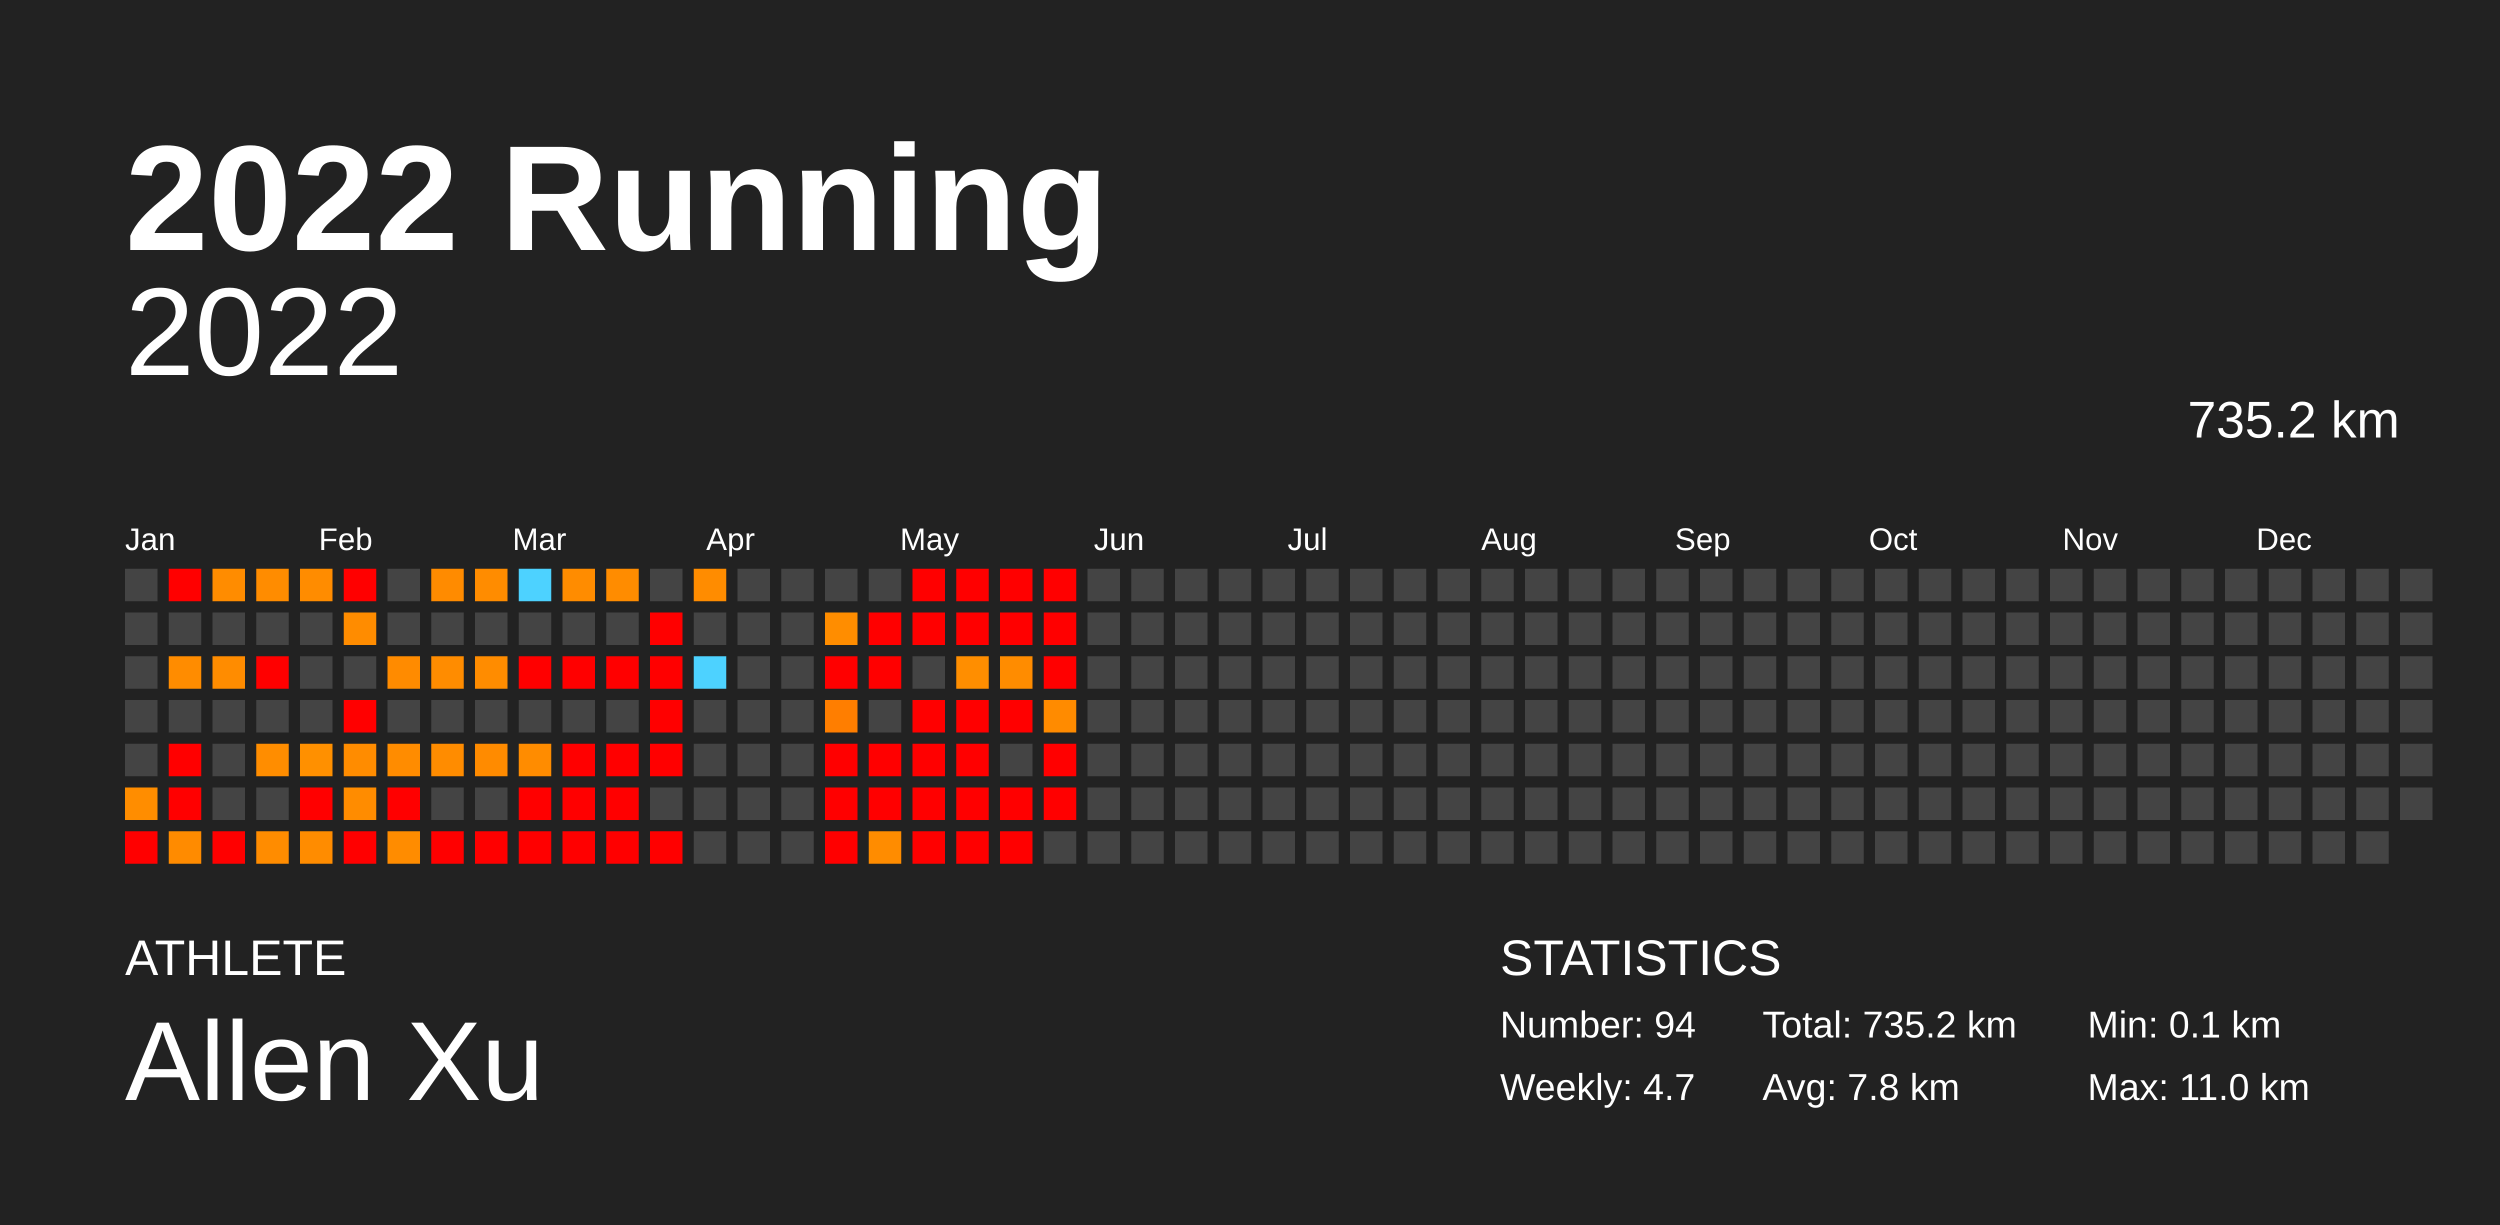
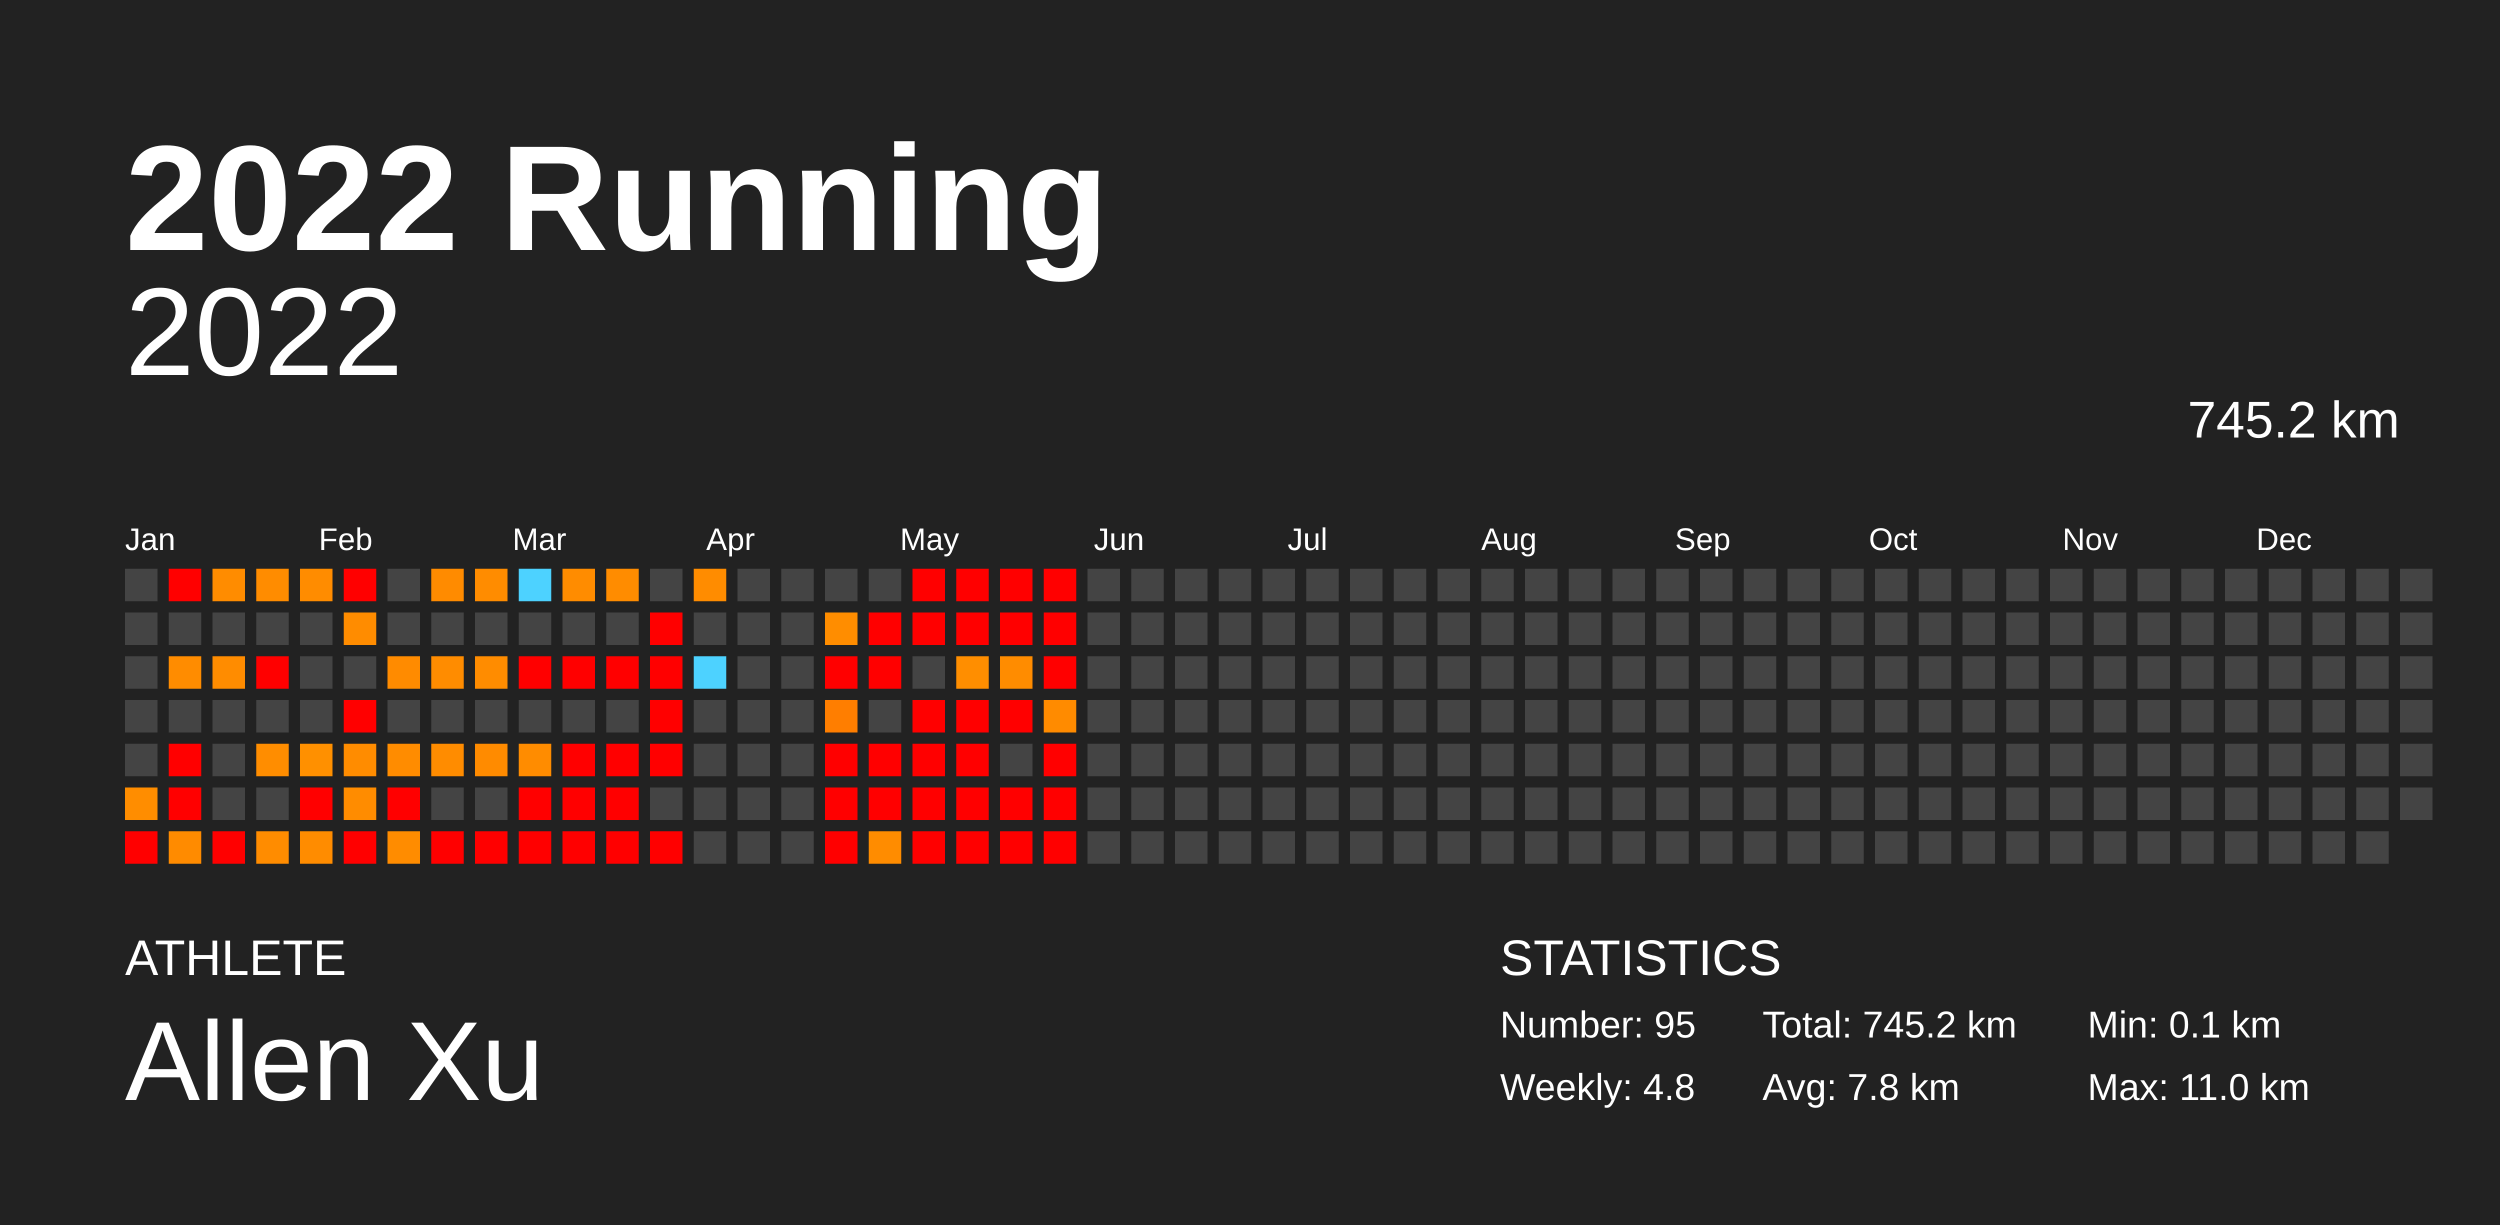
<svg xmlns="http://www.w3.org/2000/svg" baseProfile="full" height="98mm" version="1.1" viewBox="0,0,200,98" width="200mm">
  <defs />
  <rect fill="#222222" height="98" width="200" x="0" y="0" />
  <text fill="#FFFFFF" style="font-size:12px; font-family:Arial; font-weight:bold;" x="10" y="20">2022 Running</text>
  <text fill="#FFFFFF" style="font-size:4px; font-family:Arial" x="10" y="78">ATHLETE</text>
  <text fill="#FFFFFF" style="font-size:9px; font-family:Arial" x="10" y="88">Allen Xu</text>
  <text fill="#FFFFFF" style="font-size:4px; font-family:Arial" x="120" y="78">STATISTICS</text>
-   <text fill="#FFFFFF" style="font-size:3px; font-family:Arial" x="120" y="83">Number: 94</text>
-   <text fill="#FFFFFF" style="font-size:3px; font-family:Arial" x="120" y="88">Weekly: 4.7</text>
-   <text fill="#FFFFFF" style="font-size:3px; font-family:Arial" x="141" y="83">Total: 735.2 km</text>
+   <text fill="#FFFFFF" style="font-size:3px; font-family:Arial" x="120" y="83">Number: 95</text>
+   <text fill="#FFFFFF" style="font-size:3px; font-family:Arial" x="120" y="88">Weekly: 4.8</text>
+   <text fill="#FFFFFF" style="font-size:3px; font-family:Arial" x="141" y="83">Total: 745.2 km</text>
  <text fill="#FFFFFF" style="font-size:3px; font-family:Arial" x="141" y="88">Avg: 7.8 km</text>
  <text fill="#FFFFFF" style="font-size:3px; font-family:Arial" x="167" y="83">Min: 0.1 km</text>
  <text fill="#FFFFFF" style="font-size:3px; font-family:Arial" x="167" y="88">Max: 11.0 km</text>
  <text alignment-baseline="hanging" fill="#FFFFFF" style="font-size:10.0px; font-family:Arial;" x="10" y="30">2022</text>
-   <text alignment-baseline="hanging" fill="#FFFFFF" style="font-size:4.125px; font-family:Arial;" x="175" y="35">735.2 km</text>
+   <text alignment-baseline="hanging" fill="#FFFFFF" style="font-size:4.125px; font-family:Arial;" x="175" y="35">745.2 km</text>
  <text fill="#FFFFFF" style="font-size:2.5px; font-family:Arial" x="10.0" y="44">Jan</text>
  <text fill="#FFFFFF" style="font-size:2.5px; font-family:Arial" x="25.5" y="44">Feb</text>
  <text fill="#FFFFFF" style="font-size:2.5px; font-family:Arial" x="41.0" y="44">Mar</text>
  <text fill="#FFFFFF" style="font-size:2.5px; font-family:Arial" x="56.5" y="44">Apr</text>
  <text fill="#FFFFFF" style="font-size:2.5px; font-family:Arial" x="72.0" y="44">May</text>
  <text fill="#FFFFFF" style="font-size:2.5px; font-family:Arial" x="87.5" y="44">Jun</text>
  <text fill="#FFFFFF" style="font-size:2.5px; font-family:Arial" x="103.0" y="44">Jul</text>
  <text fill="#FFFFFF" style="font-size:2.5px; font-family:Arial" x="118.5" y="44">Aug</text>
  <text fill="#FFFFFF" style="font-size:2.5px; font-family:Arial" x="134.0" y="44">Sep</text>
  <text fill="#FFFFFF" style="font-size:2.5px; font-family:Arial" x="149.5" y="44">Oct</text>
  <text fill="#FFFFFF" style="font-size:2.5px; font-family:Arial" x="165.0" y="44">Nov</text>
  <text fill="#FFFFFF" style="font-size:2.5px; font-family:Arial" x="180.5" y="44">Dec</text>
  <rect fill="#444444" height="2.6" width="2.6" x="10.0" y="45.5" />
  <rect fill="#444444" height="2.6" width="2.6" x="10.0" y="49.0" />
  <rect fill="#444444" height="2.6" width="2.6" x="10.0" y="52.5" />
  <rect fill="#444444" height="2.6" width="2.6" x="10.0" y="56.0" />
  <rect fill="#444444" height="2.6" width="2.6" x="10.0" y="59.5" />
  <rect fill="#ff8d00" height="2.6" width="2.6" x="10.0" y="63.0" />
  <rect fill="red" height="2.6" width="2.6" x="10.0" y="66.5" />
  <rect fill="red" height="2.6" width="2.6" x="13.5" y="45.5" />
  <rect fill="#444444" height="2.6" width="2.6" x="13.5" y="49.0" />
  <rect fill="#ff8c00" height="2.6" width="2.6" x="13.5" y="52.5" />
  <rect fill="#444444" height="2.6" width="2.6" x="13.5" y="56.0" />
  <rect fill="red" height="2.6" width="2.6" x="13.5" y="59.5" />
  <rect fill="red" height="2.6" width="2.6" x="13.5" y="63.0" />
  <rect fill="#ff8b00" height="2.6" width="2.6" x="13.5" y="66.5" />
  <rect fill="#ff8c00" height="2.6" width="2.6" x="17.0" y="45.5" />
  <rect fill="#444444" height="2.6" width="2.6" x="17.0" y="49.0" />
  <rect fill="#ff8c00" height="2.6" width="2.6" x="17.0" y="52.5" />
  <rect fill="#444444" height="2.6" width="2.6" x="17.0" y="56.0" />
  <rect fill="#444444" height="2.6" width="2.6" x="17.0" y="59.5" />
  <rect fill="#444444" height="2.6" width="2.6" x="17.0" y="63.0" />
  <rect fill="red" height="2.6" width="2.6" x="17.0" y="66.5" />
  <rect fill="#ff8c00" height="2.6" width="2.6" x="20.5" y="45.5" />
  <rect fill="#444444" height="2.6" width="2.6" x="20.5" y="49.0" />
  <rect fill="red" height="2.6" width="2.6" x="20.5" y="52.5" />
  <rect fill="#444444" height="2.6" width="2.6" x="20.5" y="56.0" />
  <rect fill="#ff8d00" height="2.6" width="2.6" x="20.5" y="59.5" />
  <rect fill="#444444" height="2.6" width="2.6" x="20.5" y="63.0" />
  <rect fill="#ff8c00" height="2.6" width="2.6" x="20.5" y="66.5" />
  <rect fill="#ff8c00" height="2.6" width="2.6" x="24.0" y="45.5" />
  <rect fill="#444444" height="2.6" width="2.6" x="24.0" y="49.0" />
  <rect fill="#444444" height="2.6" width="2.6" x="24.0" y="52.5" />
  <rect fill="#444444" height="2.6" width="2.6" x="24.0" y="56.0" />
  <rect fill="#ff9000" height="2.6" width="2.6" x="24.0" y="59.5" />
  <rect fill="red" height="2.6" width="2.6" x="24.0" y="63.0" />
  <rect fill="#ff8c00" height="2.6" width="2.6" x="24.0" y="66.5" />
  <rect fill="red" height="2.6" width="2.6" x="27.5" y="45.5" />
  <rect fill="#ff8c00" height="2.6" width="2.6" x="27.5" y="49.0" />
  <rect fill="#444444" height="2.6" width="2.6" x="27.5" y="52.5" />
  <rect fill="red" height="2.6" width="2.6" x="27.5" y="56.0" />
  <rect fill="#ff8c00" height="2.6" width="2.6" x="27.5" y="59.5" />
  <rect fill="#ff8c00" height="2.6" width="2.6" x="27.5" y="63.0" />
  <rect fill="red" height="2.6" width="2.6" x="27.5" y="66.5" />
  <rect fill="#444444" height="2.6" width="2.6" x="31.0" y="45.5" />
  <rect fill="#444444" height="2.6" width="2.6" x="31.0" y="49.0" />
  <rect fill="#ff8b00" height="2.6" width="2.6" x="31.0" y="52.5" />
  <rect fill="#444444" height="2.6" width="2.6" x="31.0" y="56.0" />
  <rect fill="#ff8c00" height="2.6" width="2.6" x="31.0" y="59.5" />
  <rect fill="red" height="2.6" width="2.6" x="31.0" y="63.0" />
  <rect fill="#ff8c00" height="2.6" width="2.6" x="31.0" y="66.5" />
  <rect fill="#ff8b00" height="2.6" width="2.6" x="34.5" y="45.5" />
  <rect fill="#444444" height="2.6" width="2.6" x="34.5" y="49.0" />
  <rect fill="#ff8c00" height="2.6" width="2.6" x="34.5" y="52.5" />
  <rect fill="#444444" height="2.6" width="2.6" x="34.5" y="56.0" />
  <rect fill="#ff8c00" height="2.6" width="2.6" x="34.5" y="59.5" />
  <rect fill="#444444" height="2.6" width="2.6" x="34.5" y="63.0" />
  <rect fill="red" height="2.6" width="2.6" x="34.5" y="66.5" />
  <rect fill="#ff8c00" height="2.6" width="2.6" x="38.0" y="45.5" />
  <rect fill="#444444" height="2.6" width="2.6" x="38.0" y="49.0" />
  <rect fill="#ff8c00" height="2.6" width="2.6" x="38.0" y="52.5" />
  <rect fill="#444444" height="2.6" width="2.6" x="38.0" y="56.0" />
  <rect fill="#ff8b00" height="2.6" width="2.6" x="38.0" y="59.5" />
  <rect fill="#444444" height="2.6" width="2.6" x="38.0" y="63.0" />
  <rect fill="red" height="2.6" width="2.6" x="38.0" y="66.5" />
  <rect fill="#4dd2ff" height="2.6" width="2.6" x="41.5" y="45.5" />
  <rect fill="#444444" height="2.6" width="2.6" x="41.5" y="49.0" />
  <rect fill="red" height="2.6" width="2.6" x="41.5" y="52.5" />
  <rect fill="#444444" height="2.6" width="2.6" x="41.5" y="56.0" />
  <rect fill="#ff8c00" height="2.6" width="2.6" x="41.5" y="59.5" />
  <rect fill="red" height="2.6" width="2.6" x="41.5" y="63.0" />
  <rect fill="red" height="2.6" width="2.6" x="41.5" y="66.5" />
  <rect fill="#ff8c00" height="2.6" width="2.6" x="45.0" y="45.5" />
  <rect fill="#444444" height="2.6" width="2.6" x="45.0" y="49.0" />
  <rect fill="red" height="2.6" width="2.6" x="45.0" y="52.5" />
  <rect fill="#444444" height="2.6" width="2.6" x="45.0" y="56.0" />
  <rect fill="red" height="2.6" width="2.6" x="45.0" y="59.5" />
  <rect fill="red" height="2.6" width="2.6" x="45.0" y="63.0" />
  <rect fill="red" height="2.6" width="2.6" x="45.0" y="66.5" />
  <rect fill="#ff8c00" height="2.6" width="2.6" x="48.5" y="45.5" />
  <rect fill="#444444" height="2.6" width="2.6" x="48.5" y="49.0" />
  <rect fill="red" height="2.6" width="2.6" x="48.5" y="52.5" />
  <rect fill="#444444" height="2.6" width="2.6" x="48.5" y="56.0" />
  <rect fill="red" height="2.6" width="2.6" x="48.5" y="59.5" />
  <rect fill="red" height="2.6" width="2.6" x="48.5" y="63.0" />
  <rect fill="red" height="2.6" width="2.6" x="48.5" y="66.5" />
  <rect fill="#444444" height="2.6" width="2.6" x="52.0" y="45.5" />
  <rect fill="red" height="2.6" width="2.6" x="52.0" y="49.0" />
  <rect fill="red" height="2.6" width="2.6" x="52.0" y="52.5" />
  <rect fill="red" height="2.6" width="2.6" x="52.0" y="56.0" />
  <rect fill="red" height="2.6" width="2.6" x="52.0" y="59.5" />
  <rect fill="#444444" height="2.6" width="2.6" x="52.0" y="63.0" />
  <rect fill="red" height="2.6" width="2.6" x="52.0" y="66.5" />
  <rect fill="#ff8c00" height="2.6" width="2.6" x="55.5" y="45.5" />
  <rect fill="#444444" height="2.6" width="2.6" x="55.5" y="49.0" />
  <rect fill="#4dd2ff" height="2.6" width="2.6" x="55.5" y="52.5" />
  <rect fill="#444444" height="2.6" width="2.6" x="55.5" y="56.0" />
  <rect fill="#444444" height="2.6" width="2.6" x="55.5" y="59.5" />
  <rect fill="#444444" height="2.6" width="2.6" x="55.5" y="63.0" />
  <rect fill="#444444" height="2.6" width="2.6" x="55.5" y="66.5" />
  <rect fill="#444444" height="2.6" width="2.6" x="59.0" y="45.5" />
  <rect fill="#444444" height="2.6" width="2.6" x="59.0" y="49.0" />
  <rect fill="#444444" height="2.6" width="2.6" x="59.0" y="52.5" />
  <rect fill="#444444" height="2.6" width="2.6" x="59.0" y="56.0" />
  <rect fill="#444444" height="2.6" width="2.6" x="59.0" y="59.5" />
  <rect fill="#444444" height="2.6" width="2.6" x="59.0" y="63.0" />
  <rect fill="#444444" height="2.6" width="2.6" x="59.0" y="66.5" />
  <rect fill="#444444" height="2.6" width="2.6" x="62.5" y="45.5" />
  <rect fill="#444444" height="2.6" width="2.6" x="62.5" y="49.0" />
  <rect fill="#444444" height="2.6" width="2.6" x="62.5" y="52.5" />
  <rect fill="#444444" height="2.6" width="2.6" x="62.5" y="56.0" />
  <rect fill="#444444" height="2.6" width="2.6" x="62.5" y="59.5" />
  <rect fill="#444444" height="2.6" width="2.6" x="62.5" y="63.0" />
  <rect fill="#444444" height="2.6" width="2.6" x="62.5" y="66.5" />
  <rect fill="#444444" height="2.6" width="2.6" x="66.0" y="45.5" />
  <rect fill="#ff8d00" height="2.6" width="2.6" x="66.0" y="49.0" />
  <rect fill="red" height="2.6" width="2.6" x="66.0" y="52.5" />
  <rect fill="#ff7e00" height="2.6" width="2.6" x="66.0" y="56.0" />
  <rect fill="red" height="2.6" width="2.6" x="66.0" y="59.5" />
  <rect fill="red" height="2.6" width="2.6" x="66.0" y="63.0" />
  <rect fill="red" height="2.6" width="2.6" x="66.0" y="66.5" />
  <rect fill="#444444" height="2.6" width="2.6" x="69.5" y="45.5" />
  <rect fill="red" height="2.6" width="2.6" x="69.5" y="49.0" />
  <rect fill="red" height="2.6" width="2.6" x="69.5" y="52.5" />
  <rect fill="#444444" height="2.6" width="2.6" x="69.5" y="56.0" />
  <rect fill="red" height="2.6" width="2.6" x="69.5" y="59.5" />
  <rect fill="red" height="2.6" width="2.6" x="69.5" y="63.0" />
  <rect fill="#ff8c00" height="2.6" width="2.6" x="69.5" y="66.5" />
  <rect fill="red" height="2.6" width="2.6" x="73.0" y="45.5" />
  <rect fill="red" height="2.6" width="2.6" x="73.0" y="49.0" />
  <rect fill="#444444" height="2.6" width="2.6" x="73.0" y="52.5" />
  <rect fill="red" height="2.6" width="2.6" x="73.0" y="56.0" />
  <rect fill="red" height="2.6" width="2.6" x="73.0" y="59.5" />
  <rect fill="red" height="2.6" width="2.6" x="73.0" y="63.0" />
  <rect fill="red" height="2.6" width="2.6" x="73.0" y="66.5" />
  <rect fill="red" height="2.6" width="2.6" x="76.5" y="45.5" />
  <rect fill="red" height="2.6" width="2.6" x="76.5" y="49.0" />
  <rect fill="#ff8e00" height="2.6" width="2.6" x="76.5" y="52.5" />
  <rect fill="red" height="2.6" width="2.6" x="76.5" y="56.0" />
  <rect fill="red" height="2.6" width="2.6" x="76.5" y="59.5" />
  <rect fill="red" height="2.6" width="2.6" x="76.5" y="63.0" />
  <rect fill="red" height="2.6" width="2.6" x="76.5" y="66.5" />
  <rect fill="red" height="2.6" width="2.6" x="80.0" y="45.5" />
  <rect fill="red" height="2.6" width="2.6" x="80.0" y="49.0" />
  <rect fill="#ff8c00" height="2.6" width="2.6" x="80.0" y="52.5" />
  <rect fill="red" height="2.6" width="2.6" x="80.0" y="56.0" />
  <rect fill="#444444" height="2.6" width="2.6" x="80.0" y="59.5" />
  <rect fill="red" height="2.6" width="2.6" x="80.0" y="63.0" />
  <rect fill="red" height="2.6" width="2.6" x="80.0" y="66.5" />
  <rect fill="red" height="2.6" width="2.6" x="83.5" y="45.5" />
  <rect fill="red" height="2.6" width="2.6" x="83.5" y="49.0" />
  <rect fill="red" height="2.6" width="2.6" x="83.5" y="52.5" />
  <rect fill="#ff8b00" height="2.6" width="2.6" x="83.5" y="56.0" />
  <rect fill="red" height="2.6" width="2.6" x="83.5" y="59.5" />
  <rect fill="red" height="2.6" width="2.6" x="83.5" y="63.0" />
-   <rect fill="#444444" height="2.6" width="2.6" x="83.5" y="66.5" />
+   <rect fill="red" height="2.6" width="2.6" x="83.5" y="66.5" />
  <rect fill="#444444" height="2.6" width="2.6" x="87.0" y="45.5" />
  <rect fill="#444444" height="2.6" width="2.6" x="87.0" y="49.0" />
  <rect fill="#444444" height="2.6" width="2.6" x="87.0" y="52.5" />
  <rect fill="#444444" height="2.6" width="2.6" x="87.0" y="56.0" />
  <rect fill="#444444" height="2.6" width="2.6" x="87.0" y="59.5" />
  <rect fill="#444444" height="2.6" width="2.6" x="87.0" y="63.0" />
  <rect fill="#444444" height="2.6" width="2.6" x="87.0" y="66.5" />
  <rect fill="#444444" height="2.6" width="2.6" x="90.5" y="45.5" />
  <rect fill="#444444" height="2.6" width="2.6" x="90.5" y="49.0" />
  <rect fill="#444444" height="2.6" width="2.6" x="90.5" y="52.5" />
  <rect fill="#444444" height="2.6" width="2.6" x="90.5" y="56.0" />
  <rect fill="#444444" height="2.6" width="2.6" x="90.5" y="59.5" />
  <rect fill="#444444" height="2.6" width="2.6" x="90.5" y="63.0" />
  <rect fill="#444444" height="2.6" width="2.6" x="90.5" y="66.5" />
  <rect fill="#444444" height="2.6" width="2.6" x="94.0" y="45.5" />
  <rect fill="#444444" height="2.6" width="2.6" x="94.0" y="49.0" />
  <rect fill="#444444" height="2.6" width="2.6" x="94.0" y="52.5" />
  <rect fill="#444444" height="2.6" width="2.6" x="94.0" y="56.0" />
  <rect fill="#444444" height="2.6" width="2.6" x="94.0" y="59.5" />
  <rect fill="#444444" height="2.6" width="2.6" x="94.0" y="63.0" />
  <rect fill="#444444" height="2.6" width="2.6" x="94.0" y="66.5" />
  <rect fill="#444444" height="2.6" width="2.6" x="97.5" y="45.5" />
  <rect fill="#444444" height="2.6" width="2.6" x="97.5" y="49.0" />
  <rect fill="#444444" height="2.6" width="2.6" x="97.5" y="52.5" />
  <rect fill="#444444" height="2.6" width="2.6" x="97.5" y="56.0" />
  <rect fill="#444444" height="2.6" width="2.6" x="97.5" y="59.5" />
  <rect fill="#444444" height="2.6" width="2.6" x="97.5" y="63.0" />
  <rect fill="#444444" height="2.6" width="2.6" x="97.5" y="66.5" />
  <rect fill="#444444" height="2.6" width="2.6" x="101.0" y="45.5" />
  <rect fill="#444444" height="2.6" width="2.6" x="101.0" y="49.0" />
  <rect fill="#444444" height="2.6" width="2.6" x="101.0" y="52.5" />
  <rect fill="#444444" height="2.6" width="2.6" x="101.0" y="56.0" />
  <rect fill="#444444" height="2.6" width="2.6" x="101.0" y="59.5" />
  <rect fill="#444444" height="2.6" width="2.6" x="101.0" y="63.0" />
  <rect fill="#444444" height="2.6" width="2.6" x="101.0" y="66.5" />
  <rect fill="#444444" height="2.6" width="2.6" x="104.5" y="45.5" />
  <rect fill="#444444" height="2.6" width="2.6" x="104.5" y="49.0" />
  <rect fill="#444444" height="2.6" width="2.6" x="104.5" y="52.5" />
  <rect fill="#444444" height="2.6" width="2.6" x="104.5" y="56.0" />
  <rect fill="#444444" height="2.6" width="2.6" x="104.5" y="59.5" />
  <rect fill="#444444" height="2.6" width="2.6" x="104.5" y="63.0" />
  <rect fill="#444444" height="2.6" width="2.6" x="104.5" y="66.5" />
  <rect fill="#444444" height="2.6" width="2.6" x="108.0" y="45.5" />
  <rect fill="#444444" height="2.6" width="2.6" x="108.0" y="49.0" />
  <rect fill="#444444" height="2.6" width="2.6" x="108.0" y="52.5" />
  <rect fill="#444444" height="2.6" width="2.6" x="108.0" y="56.0" />
  <rect fill="#444444" height="2.6" width="2.6" x="108.0" y="59.5" />
  <rect fill="#444444" height="2.6" width="2.6" x="108.0" y="63.0" />
  <rect fill="#444444" height="2.6" width="2.6" x="108.0" y="66.5" />
  <rect fill="#444444" height="2.6" width="2.6" x="111.5" y="45.5" />
  <rect fill="#444444" height="2.6" width="2.6" x="111.5" y="49.0" />
  <rect fill="#444444" height="2.6" width="2.6" x="111.5" y="52.5" />
  <rect fill="#444444" height="2.6" width="2.6" x="111.5" y="56.0" />
  <rect fill="#444444" height="2.6" width="2.6" x="111.5" y="59.5" />
  <rect fill="#444444" height="2.6" width="2.6" x="111.5" y="63.0" />
  <rect fill="#444444" height="2.6" width="2.6" x="111.5" y="66.5" />
  <rect fill="#444444" height="2.6" width="2.6" x="115.0" y="45.5" />
  <rect fill="#444444" height="2.6" width="2.6" x="115.0" y="49.0" />
  <rect fill="#444444" height="2.6" width="2.6" x="115.0" y="52.5" />
  <rect fill="#444444" height="2.6" width="2.6" x="115.0" y="56.0" />
  <rect fill="#444444" height="2.6" width="2.6" x="115.0" y="59.5" />
  <rect fill="#444444" height="2.6" width="2.6" x="115.0" y="63.0" />
  <rect fill="#444444" height="2.6" width="2.6" x="115.0" y="66.5" />
  <rect fill="#444444" height="2.6" width="2.6" x="118.5" y="45.5" />
  <rect fill="#444444" height="2.6" width="2.6" x="118.5" y="49.0" />
  <rect fill="#444444" height="2.6" width="2.6" x="118.5" y="52.5" />
  <rect fill="#444444" height="2.6" width="2.6" x="118.5" y="56.0" />
  <rect fill="#444444" height="2.6" width="2.6" x="118.5" y="59.5" />
  <rect fill="#444444" height="2.6" width="2.6" x="118.5" y="63.0" />
  <rect fill="#444444" height="2.6" width="2.6" x="118.5" y="66.5" />
  <rect fill="#444444" height="2.6" width="2.6" x="122.0" y="45.5" />
  <rect fill="#444444" height="2.6" width="2.6" x="122.0" y="49.0" />
  <rect fill="#444444" height="2.6" width="2.6" x="122.0" y="52.5" />
  <rect fill="#444444" height="2.6" width="2.6" x="122.0" y="56.0" />
  <rect fill="#444444" height="2.6" width="2.6" x="122.0" y="59.5" />
  <rect fill="#444444" height="2.6" width="2.6" x="122.0" y="63.0" />
  <rect fill="#444444" height="2.6" width="2.6" x="122.0" y="66.5" />
  <rect fill="#444444" height="2.6" width="2.6" x="125.5" y="45.5" />
  <rect fill="#444444" height="2.6" width="2.6" x="125.5" y="49.0" />
  <rect fill="#444444" height="2.6" width="2.6" x="125.5" y="52.5" />
  <rect fill="#444444" height="2.6" width="2.6" x="125.5" y="56.0" />
  <rect fill="#444444" height="2.6" width="2.6" x="125.5" y="59.5" />
  <rect fill="#444444" height="2.6" width="2.6" x="125.5" y="63.0" />
  <rect fill="#444444" height="2.6" width="2.6" x="125.5" y="66.5" />
  <rect fill="#444444" height="2.6" width="2.6" x="129.0" y="45.5" />
  <rect fill="#444444" height="2.6" width="2.6" x="129.0" y="49.0" />
  <rect fill="#444444" height="2.6" width="2.6" x="129.0" y="52.5" />
  <rect fill="#444444" height="2.6" width="2.6" x="129.0" y="56.0" />
  <rect fill="#444444" height="2.6" width="2.6" x="129.0" y="59.5" />
  <rect fill="#444444" height="2.6" width="2.6" x="129.0" y="63.0" />
  <rect fill="#444444" height="2.6" width="2.6" x="129.0" y="66.5" />
  <rect fill="#444444" height="2.6" width="2.6" x="132.5" y="45.5" />
  <rect fill="#444444" height="2.6" width="2.6" x="132.5" y="49.0" />
  <rect fill="#444444" height="2.6" width="2.6" x="132.5" y="52.5" />
  <rect fill="#444444" height="2.6" width="2.6" x="132.5" y="56.0" />
  <rect fill="#444444" height="2.6" width="2.6" x="132.5" y="59.5" />
  <rect fill="#444444" height="2.6" width="2.6" x="132.5" y="63.0" />
  <rect fill="#444444" height="2.6" width="2.6" x="132.5" y="66.5" />
  <rect fill="#444444" height="2.6" width="2.6" x="136.0" y="45.5" />
  <rect fill="#444444" height="2.6" width="2.6" x="136.0" y="49.0" />
  <rect fill="#444444" height="2.6" width="2.6" x="136.0" y="52.5" />
  <rect fill="#444444" height="2.6" width="2.6" x="136.0" y="56.0" />
  <rect fill="#444444" height="2.6" width="2.6" x="136.0" y="59.5" />
  <rect fill="#444444" height="2.6" width="2.6" x="136.0" y="63.0" />
  <rect fill="#444444" height="2.6" width="2.6" x="136.0" y="66.5" />
  <rect fill="#444444" height="2.6" width="2.6" x="139.5" y="45.5" />
  <rect fill="#444444" height="2.6" width="2.6" x="139.5" y="49.0" />
  <rect fill="#444444" height="2.6" width="2.6" x="139.5" y="52.5" />
  <rect fill="#444444" height="2.6" width="2.6" x="139.5" y="56.0" />
  <rect fill="#444444" height="2.6" width="2.6" x="139.5" y="59.5" />
  <rect fill="#444444" height="2.6" width="2.6" x="139.5" y="63.0" />
  <rect fill="#444444" height="2.6" width="2.6" x="139.5" y="66.5" />
  <rect fill="#444444" height="2.6" width="2.6" x="143.0" y="45.5" />
  <rect fill="#444444" height="2.6" width="2.6" x="143.0" y="49.0" />
  <rect fill="#444444" height="2.6" width="2.6" x="143.0" y="52.5" />
  <rect fill="#444444" height="2.6" width="2.6" x="143.0" y="56.0" />
  <rect fill="#444444" height="2.6" width="2.6" x="143.0" y="59.5" />
  <rect fill="#444444" height="2.6" width="2.6" x="143.0" y="63.0" />
  <rect fill="#444444" height="2.6" width="2.6" x="143.0" y="66.5" />
  <rect fill="#444444" height="2.6" width="2.6" x="146.5" y="45.5" />
  <rect fill="#444444" height="2.6" width="2.6" x="146.5" y="49.0" />
  <rect fill="#444444" height="2.6" width="2.6" x="146.5" y="52.5" />
  <rect fill="#444444" height="2.6" width="2.6" x="146.5" y="56.0" />
  <rect fill="#444444" height="2.6" width="2.6" x="146.5" y="59.5" />
  <rect fill="#444444" height="2.6" width="2.6" x="146.5" y="63.0" />
  <rect fill="#444444" height="2.6" width="2.6" x="146.5" y="66.5" />
  <rect fill="#444444" height="2.6" width="2.6" x="150.0" y="45.5" />
  <rect fill="#444444" height="2.6" width="2.6" x="150.0" y="49.0" />
  <rect fill="#444444" height="2.6" width="2.6" x="150.0" y="52.5" />
  <rect fill="#444444" height="2.6" width="2.6" x="150.0" y="56.0" />
  <rect fill="#444444" height="2.6" width="2.6" x="150.0" y="59.5" />
  <rect fill="#444444" height="2.6" width="2.6" x="150.0" y="63.0" />
  <rect fill="#444444" height="2.6" width="2.6" x="150.0" y="66.5" />
  <rect fill="#444444" height="2.6" width="2.6" x="153.5" y="45.5" />
  <rect fill="#444444" height="2.6" width="2.6" x="153.5" y="49.0" />
  <rect fill="#444444" height="2.6" width="2.6" x="153.5" y="52.5" />
  <rect fill="#444444" height="2.6" width="2.6" x="153.5" y="56.0" />
  <rect fill="#444444" height="2.6" width="2.6" x="153.5" y="59.5" />
  <rect fill="#444444" height="2.6" width="2.6" x="153.5" y="63.0" />
  <rect fill="#444444" height="2.6" width="2.6" x="153.5" y="66.5" />
  <rect fill="#444444" height="2.6" width="2.6" x="157.0" y="45.5" />
  <rect fill="#444444" height="2.6" width="2.6" x="157.0" y="49.0" />
  <rect fill="#444444" height="2.6" width="2.6" x="157.0" y="52.5" />
  <rect fill="#444444" height="2.6" width="2.6" x="157.0" y="56.0" />
  <rect fill="#444444" height="2.6" width="2.6" x="157.0" y="59.5" />
  <rect fill="#444444" height="2.6" width="2.6" x="157.0" y="63.0" />
  <rect fill="#444444" height="2.6" width="2.6" x="157.0" y="66.5" />
  <rect fill="#444444" height="2.6" width="2.6" x="160.5" y="45.5" />
  <rect fill="#444444" height="2.6" width="2.6" x="160.5" y="49.0" />
  <rect fill="#444444" height="2.6" width="2.6" x="160.5" y="52.5" />
  <rect fill="#444444" height="2.6" width="2.6" x="160.5" y="56.0" />
  <rect fill="#444444" height="2.6" width="2.6" x="160.5" y="59.5" />
  <rect fill="#444444" height="2.6" width="2.6" x="160.5" y="63.0" />
  <rect fill="#444444" height="2.6" width="2.6" x="160.5" y="66.5" />
  <rect fill="#444444" height="2.6" width="2.6" x="164.0" y="45.5" />
  <rect fill="#444444" height="2.6" width="2.6" x="164.0" y="49.0" />
  <rect fill="#444444" height="2.6" width="2.6" x="164.0" y="52.5" />
  <rect fill="#444444" height="2.6" width="2.6" x="164.0" y="56.0" />
  <rect fill="#444444" height="2.6" width="2.6" x="164.0" y="59.5" />
  <rect fill="#444444" height="2.6" width="2.6" x="164.0" y="63.0" />
  <rect fill="#444444" height="2.6" width="2.6" x="164.0" y="66.5" />
  <rect fill="#444444" height="2.6" width="2.6" x="167.5" y="45.5" />
  <rect fill="#444444" height="2.6" width="2.6" x="167.5" y="49.0" />
  <rect fill="#444444" height="2.6" width="2.6" x="167.5" y="52.5" />
  <rect fill="#444444" height="2.6" width="2.6" x="167.5" y="56.0" />
  <rect fill="#444444" height="2.6" width="2.6" x="167.5" y="59.5" />
  <rect fill="#444444" height="2.6" width="2.6" x="167.5" y="63.0" />
  <rect fill="#444444" height="2.6" width="2.6" x="167.5" y="66.5" />
  <rect fill="#444444" height="2.6" width="2.6" x="171.0" y="45.5" />
  <rect fill="#444444" height="2.6" width="2.6" x="171.0" y="49.0" />
  <rect fill="#444444" height="2.6" width="2.6" x="171.0" y="52.5" />
  <rect fill="#444444" height="2.6" width="2.6" x="171.0" y="56.0" />
  <rect fill="#444444" height="2.6" width="2.6" x="171.0" y="59.5" />
  <rect fill="#444444" height="2.6" width="2.6" x="171.0" y="63.0" />
  <rect fill="#444444" height="2.6" width="2.6" x="171.0" y="66.5" />
  <rect fill="#444444" height="2.6" width="2.6" x="174.5" y="45.5" />
  <rect fill="#444444" height="2.6" width="2.6" x="174.5" y="49.0" />
  <rect fill="#444444" height="2.6" width="2.6" x="174.5" y="52.5" />
  <rect fill="#444444" height="2.6" width="2.6" x="174.5" y="56.0" />
  <rect fill="#444444" height="2.6" width="2.6" x="174.5" y="59.5" />
  <rect fill="#444444" height="2.6" width="2.6" x="174.5" y="63.0" />
  <rect fill="#444444" height="2.6" width="2.6" x="174.5" y="66.5" />
  <rect fill="#444444" height="2.6" width="2.6" x="178.0" y="45.5" />
  <rect fill="#444444" height="2.6" width="2.6" x="178.0" y="49.0" />
  <rect fill="#444444" height="2.6" width="2.6" x="178.0" y="52.5" />
  <rect fill="#444444" height="2.6" width="2.6" x="178.0" y="56.0" />
  <rect fill="#444444" height="2.6" width="2.6" x="178.0" y="59.5" />
  <rect fill="#444444" height="2.6" width="2.6" x="178.0" y="63.0" />
  <rect fill="#444444" height="2.6" width="2.6" x="178.0" y="66.5" />
  <rect fill="#444444" height="2.6" width="2.6" x="181.5" y="45.5" />
  <rect fill="#444444" height="2.6" width="2.6" x="181.5" y="49.0" />
  <rect fill="#444444" height="2.6" width="2.6" x="181.5" y="52.5" />
  <rect fill="#444444" height="2.6" width="2.6" x="181.5" y="56.0" />
  <rect fill="#444444" height="2.6" width="2.6" x="181.5" y="59.5" />
  <rect fill="#444444" height="2.6" width="2.6" x="181.5" y="63.0" />
  <rect fill="#444444" height="2.6" width="2.6" x="181.5" y="66.5" />
  <rect fill="#444444" height="2.6" width="2.6" x="185.0" y="45.5" />
  <rect fill="#444444" height="2.6" width="2.6" x="185.0" y="49.0" />
  <rect fill="#444444" height="2.6" width="2.6" x="185.0" y="52.5" />
  <rect fill="#444444" height="2.6" width="2.6" x="185.0" y="56.0" />
  <rect fill="#444444" height="2.6" width="2.6" x="185.0" y="59.5" />
  <rect fill="#444444" height="2.6" width="2.6" x="185.0" y="63.0" />
  <rect fill="#444444" height="2.6" width="2.6" x="185.0" y="66.5" />
  <rect fill="#444444" height="2.6" width="2.6" x="188.5" y="45.5" />
  <rect fill="#444444" height="2.6" width="2.6" x="188.5" y="49.0" />
  <rect fill="#444444" height="2.6" width="2.6" x="188.5" y="52.5" />
  <rect fill="#444444" height="2.6" width="2.6" x="188.5" y="56.0" />
  <rect fill="#444444" height="2.6" width="2.6" x="188.5" y="59.5" />
  <rect fill="#444444" height="2.6" width="2.6" x="188.5" y="63.0" />
  <rect fill="#444444" height="2.6" width="2.6" x="188.5" y="66.5" />
  <rect fill="#444444" height="2.6" width="2.6" x="192.0" y="45.5" />
  <rect fill="#444444" height="2.6" width="2.6" x="192.0" y="49.0" />
  <rect fill="#444444" height="2.6" width="2.6" x="192.0" y="52.5" />
  <rect fill="#444444" height="2.6" width="2.6" x="192.0" y="56.0" />
  <rect fill="#444444" height="2.6" width="2.6" x="192.0" y="59.5" />
  <rect fill="#444444" height="2.6" width="2.6" x="192.0" y="63.0" />
</svg>
